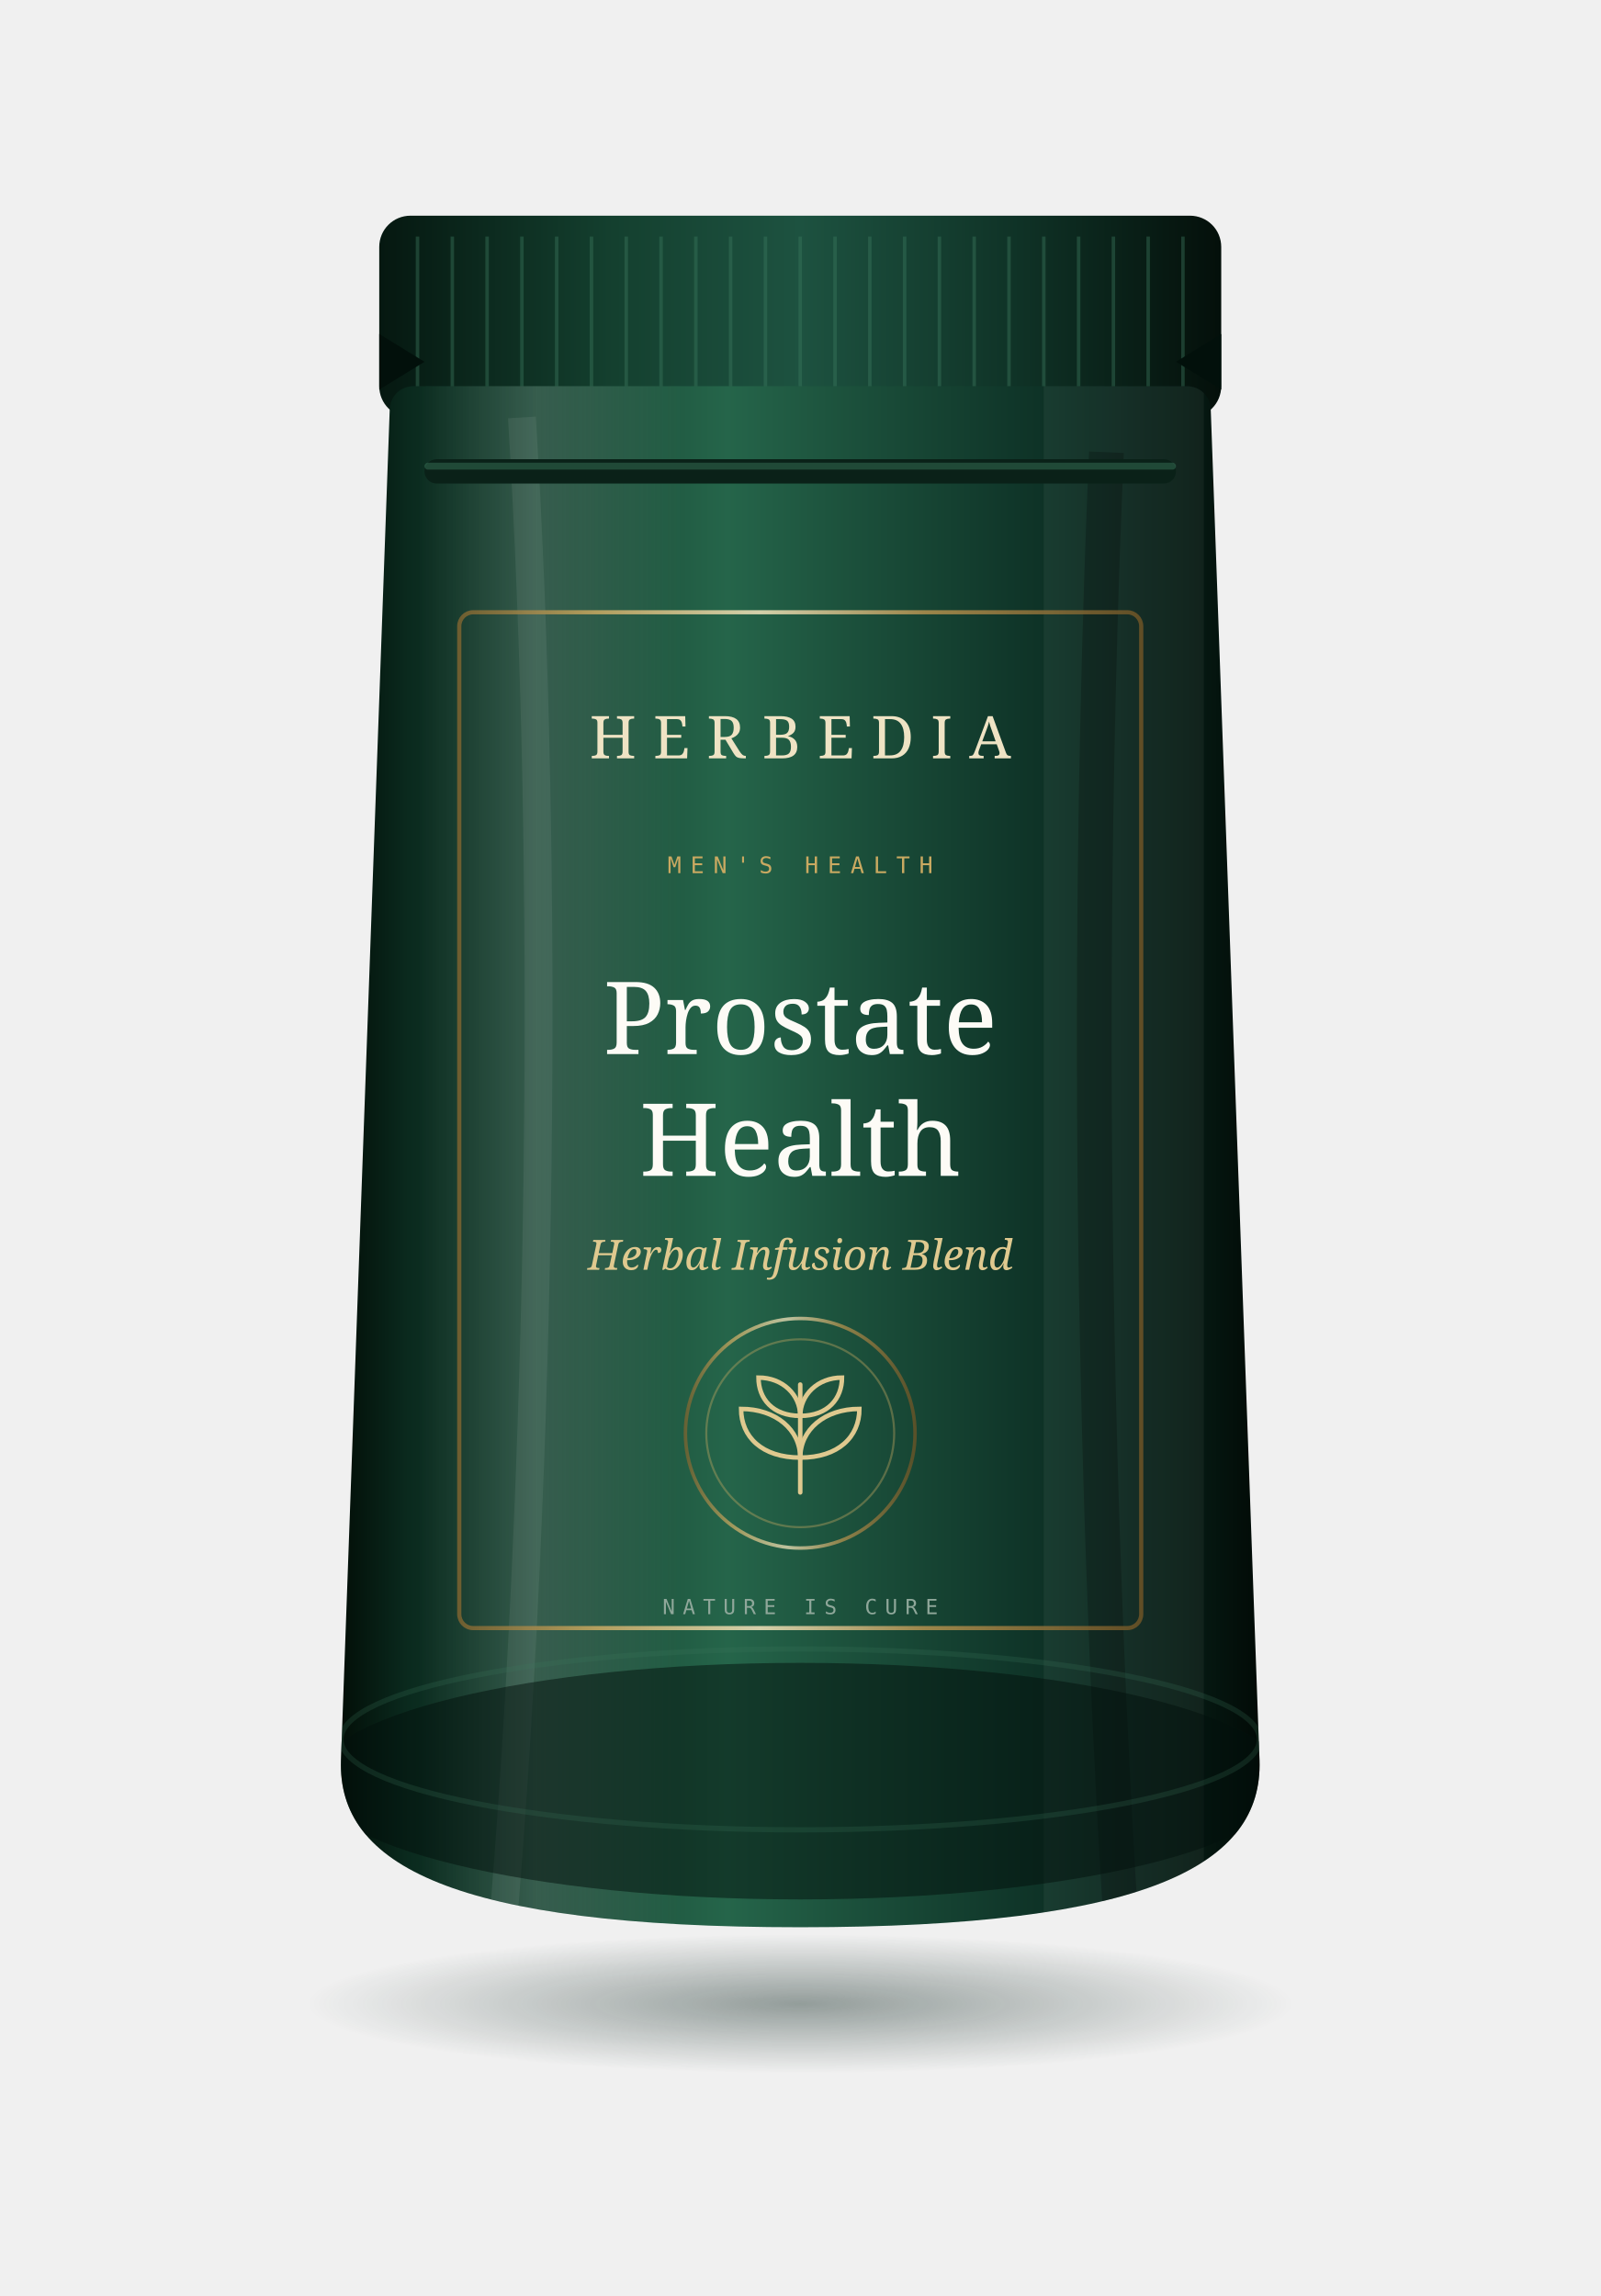
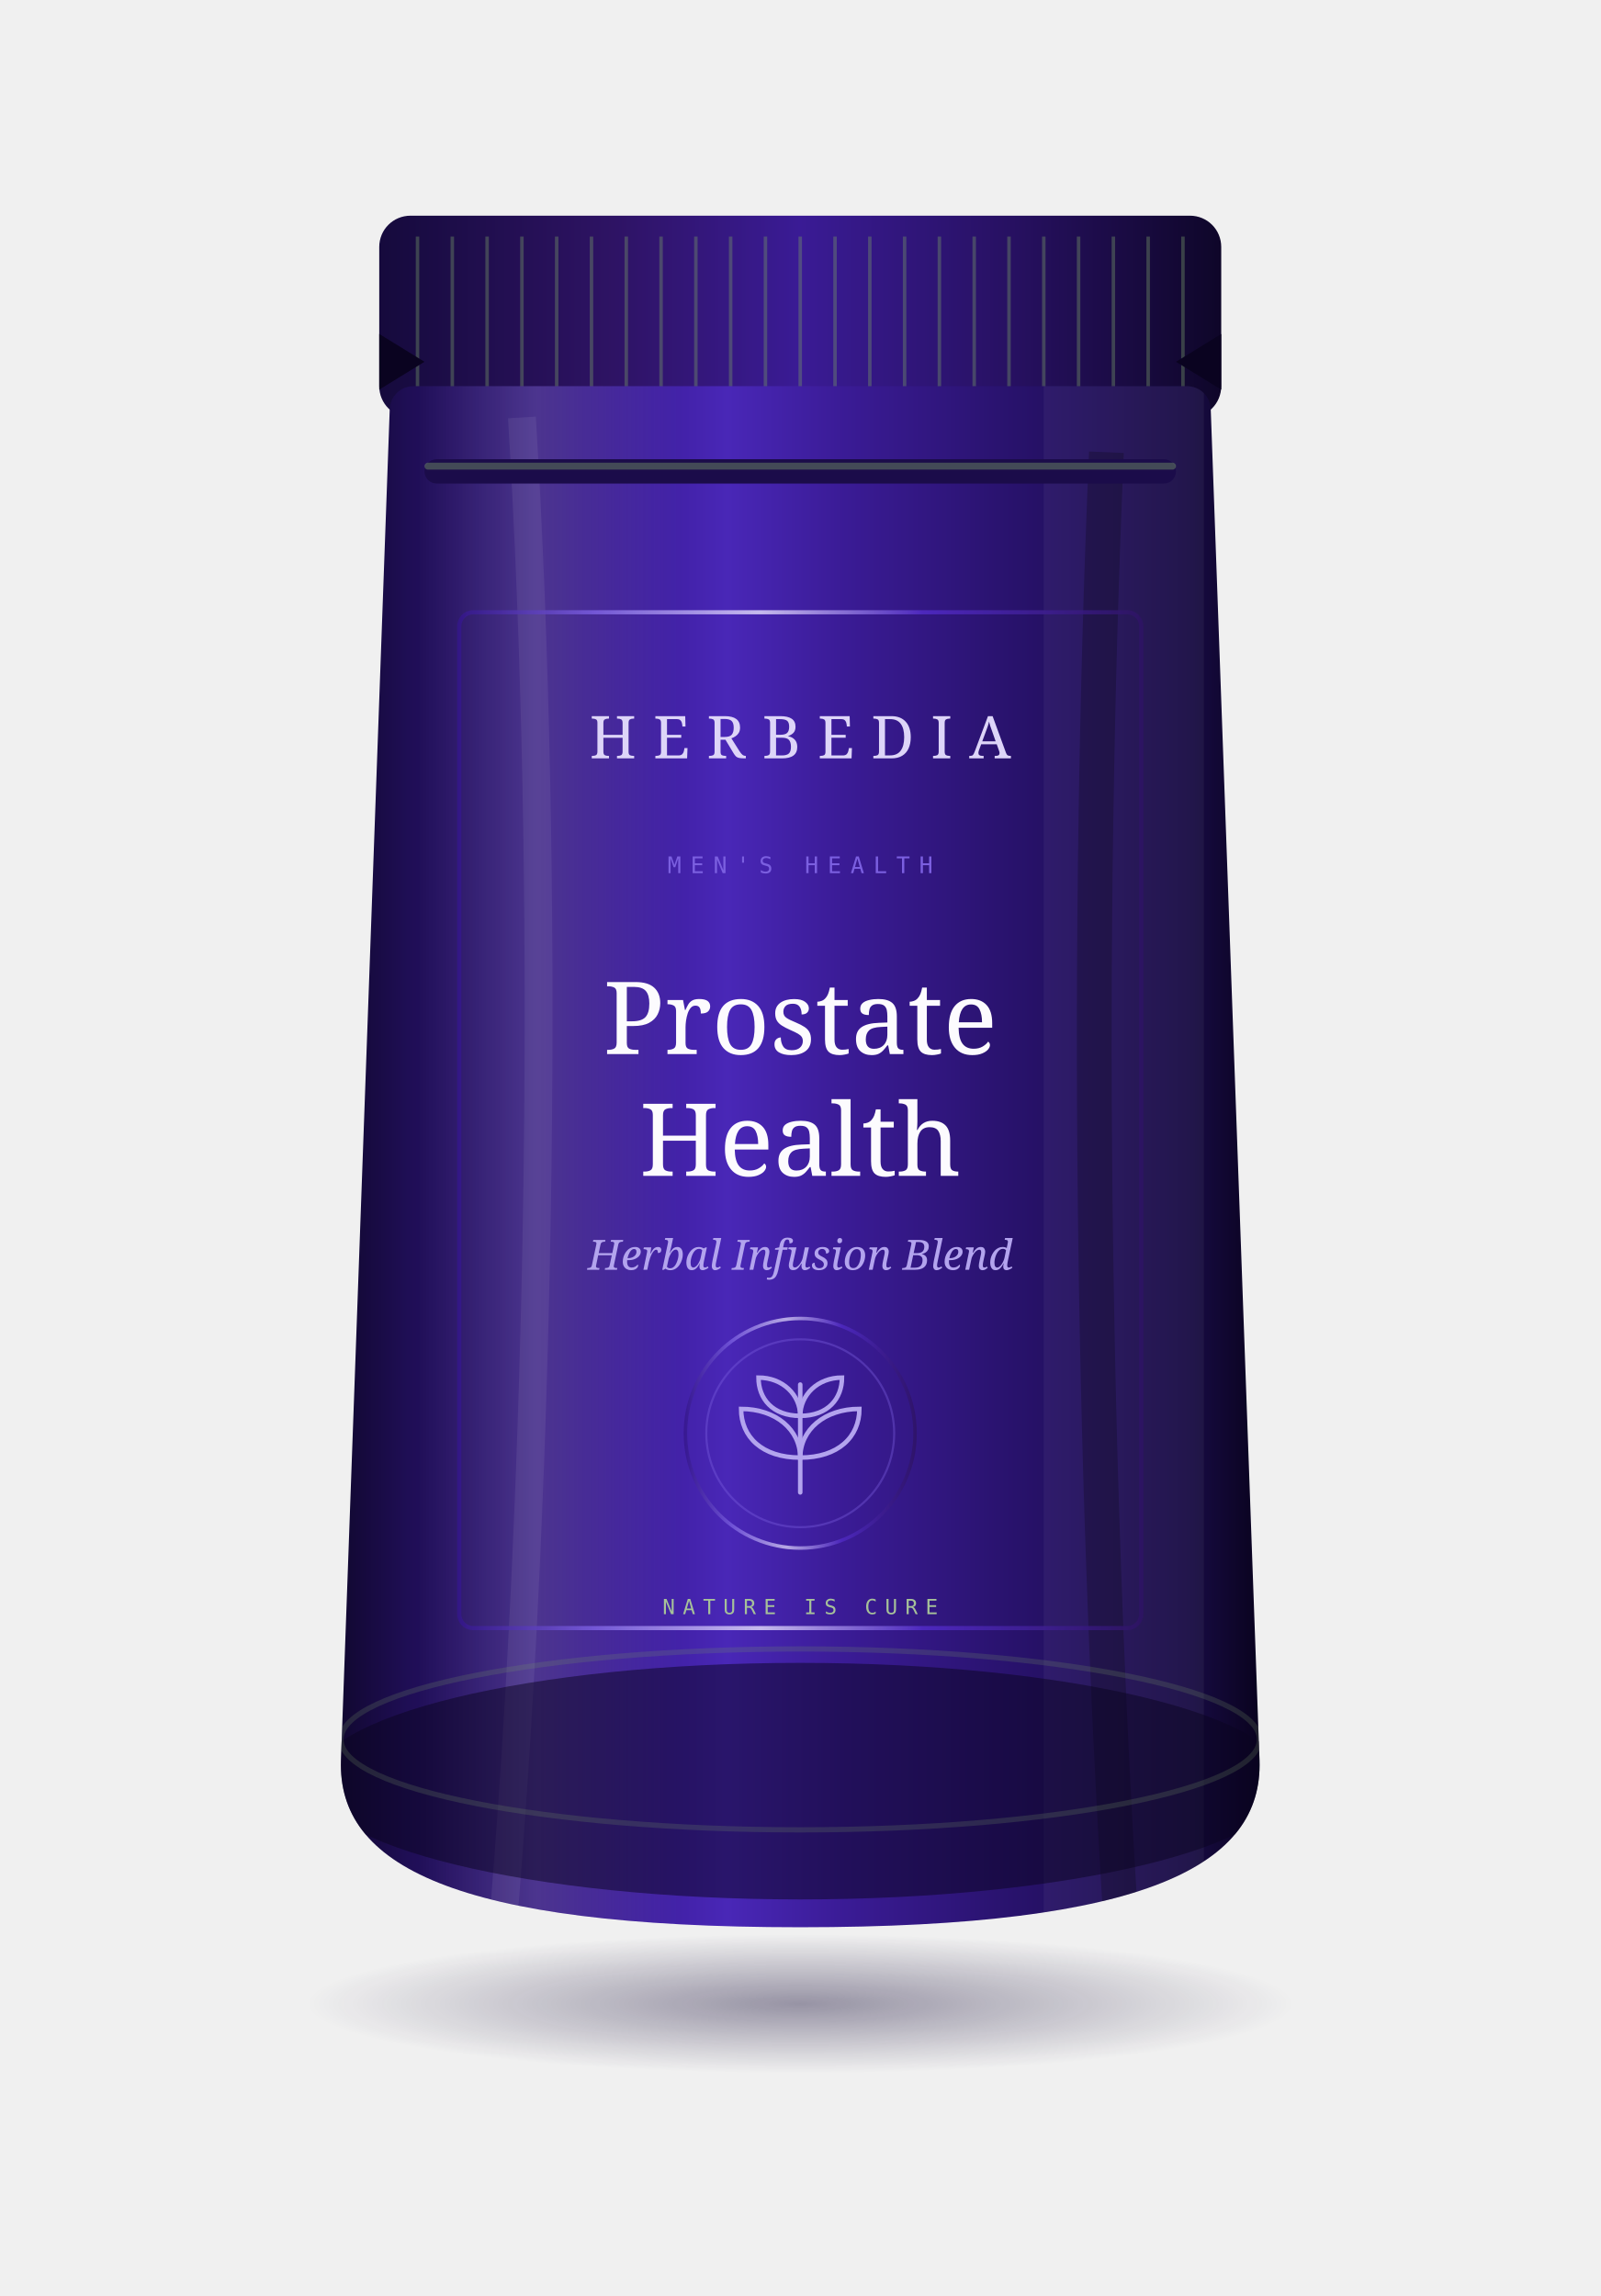
<svg xmlns="http://www.w3.org/2000/svg" viewBox="0 0 460 660" role="img" aria-label="Herbedia Prostate Health herbal blend in a matte deep-green stand-up pouch">
  <defs>
    <linearGradient id="pg" x1="0" y1="0" x2="1" y2="0">
-       <stop offset="0" stop-color="#031009" />
-       <stop offset=".07" stop-color="#0A2A1E" />
-       <stop offset=".26" stop-color="#1A4B37" />
-       <stop offset=".42" stop-color="#25654A" />
-       <stop offset=".55" stop-color="#1C513C" />
-       <stop offset=".78" stop-color="#0D3025" />
-       <stop offset=".93" stop-color="#061A13" />
-       <stop offset="1" stop-color="#020B07" />
+       <stop offset="0" stop-color="#120833" />
+       <stop offset=".07" stop-color="#1F0E55" />
+       <stop offset=".26" stop-color="#34168A" />
+       <stop offset=".42" stop-color="#4927B7" />
+       <stop offset=".55" stop-color="#3A1B95" />
+       <stop offset=".78" stop-color="#241062" />
+       <stop offset=".93" stop-color="#170B42" />
+       <stop offset="1" stop-color="#0A0320" />
    </linearGradient>
    <linearGradient id="seal" x1="0" y1="0" x2="1" y2="0">
-       <stop offset="0" stop-color="#051710" />
-       <stop offset=".28" stop-color="#14402F" />
-       <stop offset=".5" stop-color="#1D5240" />
-       <stop offset=".76" stop-color="#0F3226" />
-       <stop offset="1" stop-color="#040F0A" />
+       <stop offset="0" stop-color="#150A3C" />
+       <stop offset=".28" stop-color="#2E1364" />
+       <stop offset=".5" stop-color="#3A1B95" />
+       <stop offset=".76" stop-color="#26105F" />
+       <stop offset="1" stop-color="#0E0628" />
    </linearGradient>
    <linearGradient id="foil" x1="0" y1="0" x2="1" y2="0">
-       <stop offset="0" stop-color="#7C6330" />
-       <stop offset=".2" stop-color="#C9A961" />
-       <stop offset=".44" stop-color="#F2E4BC" />
-       <stop offset=".68" stop-color="#B4924F" />
-       <stop offset="1" stop-color="#6E5426" />
+       <stop offset="0" stop-color="#34168A" />
+       <stop offset=".2" stop-color="#7B5FE0" />
+       <stop offset=".44" stop-color="#DDD5F8" />
+       <stop offset=".68" stop-color="#512BC7" />
+       <stop offset="1" stop-color="#2E1364" />
    </linearGradient>
    <linearGradient id="sheen" x1="0" y1="0" x2="1" y2="0">
      <stop offset="0" stop-color="#fff" stop-opacity="0" />
      <stop offset=".45" stop-color="#fff" stop-opacity=".14" />
      <stop offset="1" stop-color="#fff" stop-opacity="0" />
    </linearGradient>
    <radialGradient id="shdw2" cx=".5" cy=".5" r=".5">
-       <stop offset="0" stop-color="#08201A" stop-opacity=".4" />
-       <stop offset="1" stop-color="#08201A" stop-opacity="0" />
+       <stop offset="0" stop-color="#120833" stop-opacity=".4" />
+       <stop offset="1" stop-color="#120833" stop-opacity="0" />
    </radialGradient>
    <clipPath id="pouchClip">
      <path d="M112 118c0-4 3-7 7-7h222c4 0 7 3 7 7l14 388c1 30-32 48-132 48S97 536 98 506l14-388z" />
    </clipPath>
  </defs>
  <ellipse cx="230" cy="576" rx="142" ry="20" fill="url(#shdw2)" />
  <path d="M118 62h224c5 0 9 4 9 9v40c0 5-4 9-9 9H118c-5 0-9-4-9-9V71c0-5 4-9 9-9z" fill="url(#seal)" />
-   <g stroke="#3B7A5E" stroke-width="1" opacity=".4">
+   <g stroke="#749567" stroke-width="1" opacity=".4">
    <path d="M120 68v46M130 68v46M140 68v46M150 68v46M160 68v46M170 68v46M180 68v46M190 68v46M200 68v46M210 68v46M220 68v46M230 68v46M240 68v46M250 68v46M260 68v46M270 68v46M280 68v46M290 68v46M300 68v46M310 68v46M320 68v46M330 68v46M340 68v46" />
  </g>
-   <path d="M109 96l13 8-13 8z" fill="#02100B" />
-   <path d="M351 96l-13 8 13 8z" fill="#02100B" />
+   <path d="M109 96l13 8-13 8z" fill="#0A0320" />
+   <path d="M351 96l-13 8 13 8z" fill="#0A0320" />
  <path d="M112 118c0-4 3-7 7-7h222c4 0 7 3 7 7l14 388c1 30-32 48-132 48S97 536 98 506l14-388z" fill="url(#pg)" />
  <g clip-path="url(#pouchClip)">
    <rect x="120" y="100" width="76" height="470" fill="url(#sheen)" />
    <rect x="300" y="100" width="46" height="470" fill="#fff" opacity=".05" />
    <path d="M150 120c8 130 6 300-6 440" stroke="#fff" stroke-opacity=".07" stroke-width="8" fill="none" />
    <path d="M318 130c-6 140-4 290 4 420" stroke="#000" stroke-opacity=".22" stroke-width="10" fill="none" />
-     <ellipse cx="230" cy="512" rx="140" ry="34" fill="#02100B" opacity=".5" />
-     <ellipse cx="230" cy="500" rx="132" ry="26" fill="none" stroke="#3B7A5E" stroke-opacity=".22" stroke-width="1.5" />
+     <ellipse cx="230" cy="512" rx="140" ry="34" fill="#0A0320" opacity=".5" />
+     <ellipse cx="230" cy="500" rx="132" ry="26" fill="none" stroke="#749567" stroke-opacity=".22" stroke-width="1.5" />
  </g>
-   <rect x="122" y="132" width="216" height="7" rx="3.5" fill="#0A2118" />
-   <rect x="122" y="133" width="216" height="2" rx="1" fill="#3B7A5E" opacity=".45" />
+   <rect x="122" y="132" width="216" height="7" rx="3.5" fill="#1B0C4A" />
+   <rect x="122" y="133" width="216" height="2" rx="1" fill="#749567" opacity=".45" />
  <rect x="132" y="176" width="196" height="292" rx="4" fill="none" stroke="url(#foil)" stroke-width="1.2" opacity=".85" />
  <g text-anchor="middle">
-     <text x="230" y="218" font-family="Newsreader,Georgia,serif" font-size="17" letter-spacing="4.8" fill="#EFE3C4">HERBEDIA</text>
+     <text x="230" y="218" font-family="Newsreader,Georgia,serif" font-size="17" letter-spacing="4.8" fill="#DDD5F8">HERBEDIA</text>
    <path d="M180 232h100" stroke="url(#foil)" stroke-width="1" />
-     <text x="230" y="251" font-family="'JetBrains Mono',monospace" font-size="6.6" letter-spacing="2.6" fill="#C9A961">MEN'S HEALTH</text>
-     <text x="230" y="303" font-family="Newsreader,Georgia,serif" font-size="29" fill="#FDFBF6">Prostate</text>
-     <text x="230" y="338" font-family="Newsreader,Georgia,serif" font-size="29" fill="#FDFBF6">Health</text>
-     <text x="230" y="365" font-family="Newsreader,Georgia,serif" font-size="12" font-style="italic" fill="#DFC98F">Herbal Infusion Blend</text>
+     <text x="230" y="251" font-family="'JetBrains Mono',monospace" font-size="6.6" letter-spacing="2.6" fill="#7B5FE0">MEN'S HEALTH</text>
+     <text x="230" y="303" font-family="Newsreader,Georgia,serif" font-size="29" fill="#FCFBFE">Prostate</text>
+     <text x="230" y="338" font-family="Newsreader,Georgia,serif" font-size="29" fill="#FCFBFE">Health</text>
+     <text x="230" y="365" font-family="Newsreader,Georgia,serif" font-size="12" font-style="italic" fill="#B3A4EE">Herbal Infusion Blend</text>
  </g>
  <g transform="translate(230 412)">
    <circle r="33" fill="none" stroke="url(#foil)" stroke-width="1" opacity=".75" />
-     <circle r="27" fill="none" stroke="#C9A961" stroke-width=".6" opacity=".38" />
-     <g stroke="#DFC98F" stroke-width="1.3" fill="none" stroke-linecap="round">
+     <circle r="27" fill="none" stroke="#7B5FE0" stroke-width=".6" opacity=".38" />
+     <g stroke="#B3A4EE" stroke-width="1.3" fill="none" stroke-linecap="round">
      <path d="M0 17V-14" />
      <path d="M0 7c-11 0-17-6-17-14 10 0 17 6 17 14zM0 7c11 0 17-6 17-14-10 0-17 6-17 14z" />
      <path d="M0-5c-8 0-12-5-12-11 7 0 12 5 12 11zM0-5c8 0 12-5 12-11-7 0-12 5-12 11z" />
    </g>
  </g>
  <g text-anchor="middle">
    <path d="M180 450h100" stroke="url(#foil)" stroke-width=".8" opacity=".55" />
-     <text x="230" y="464" font-family="'JetBrains Mono',monospace" font-size="6" letter-spacing="2.2" fill="#8FA79A">NATURE IS CURE</text>
+     <text x="230" y="464" font-family="'JetBrains Mono',monospace" font-size="6" letter-spacing="2.2" fill="#A6C199">NATURE IS CURE</text>
  </g>
</svg>
